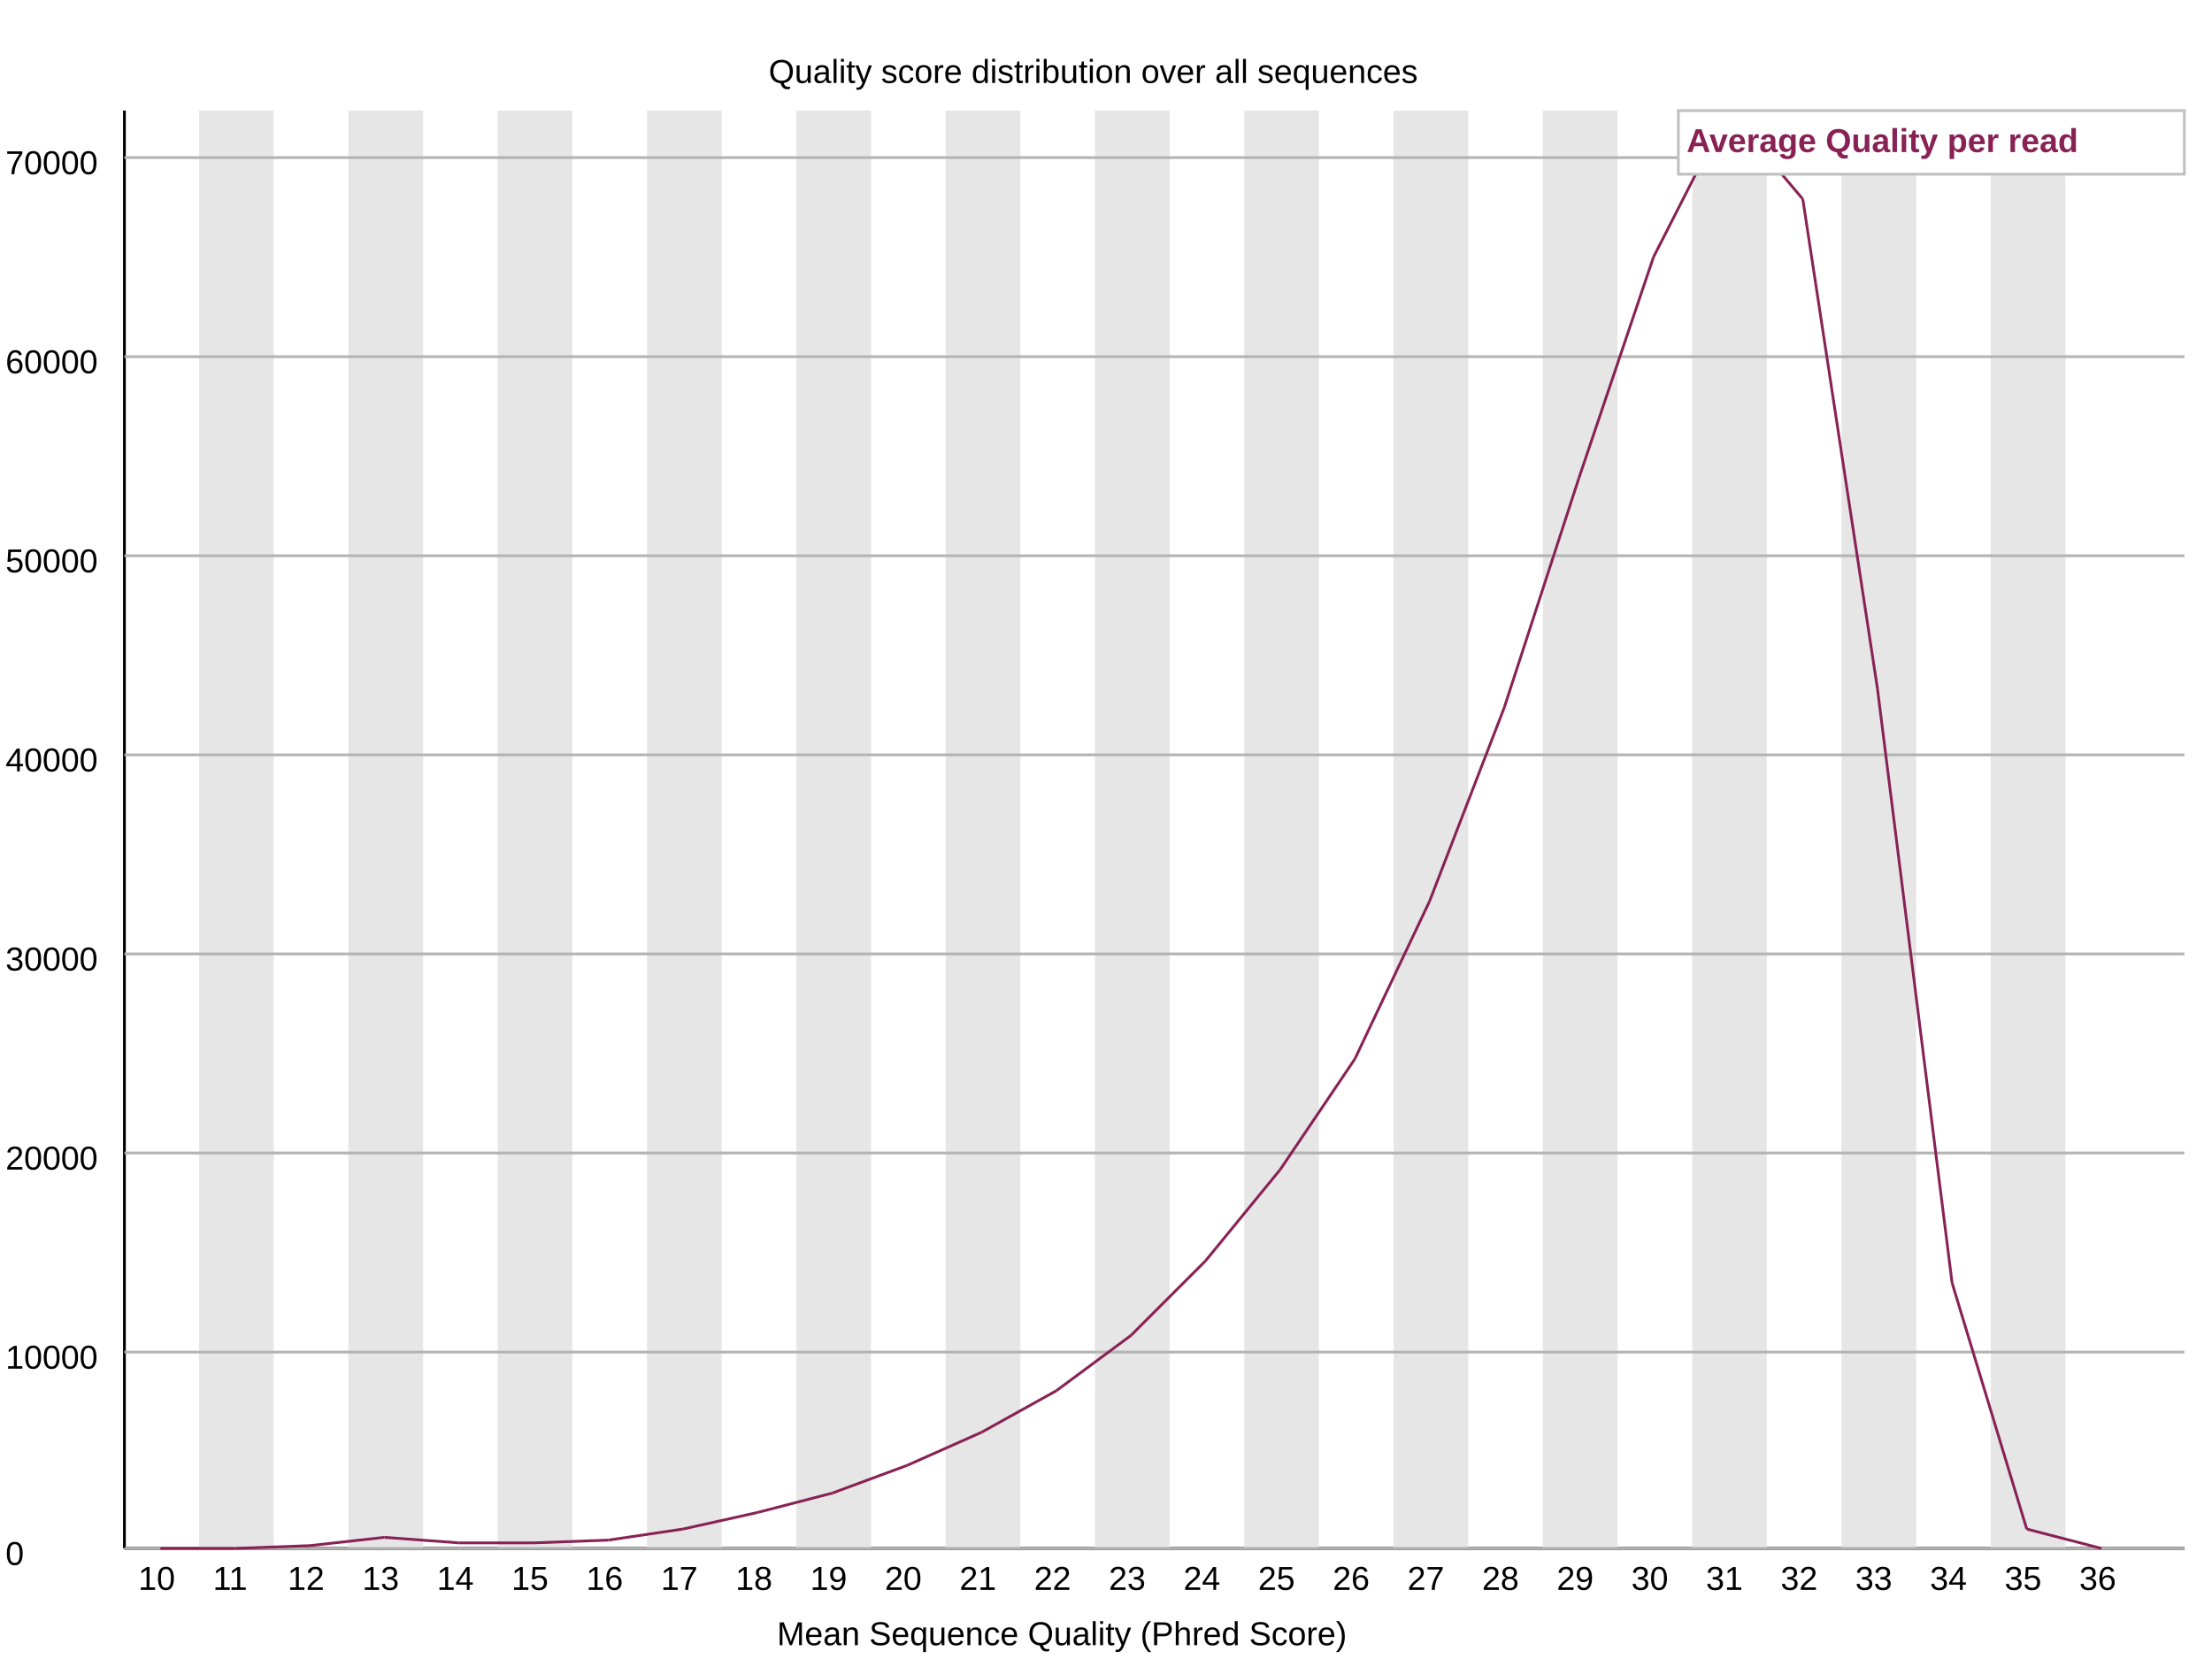
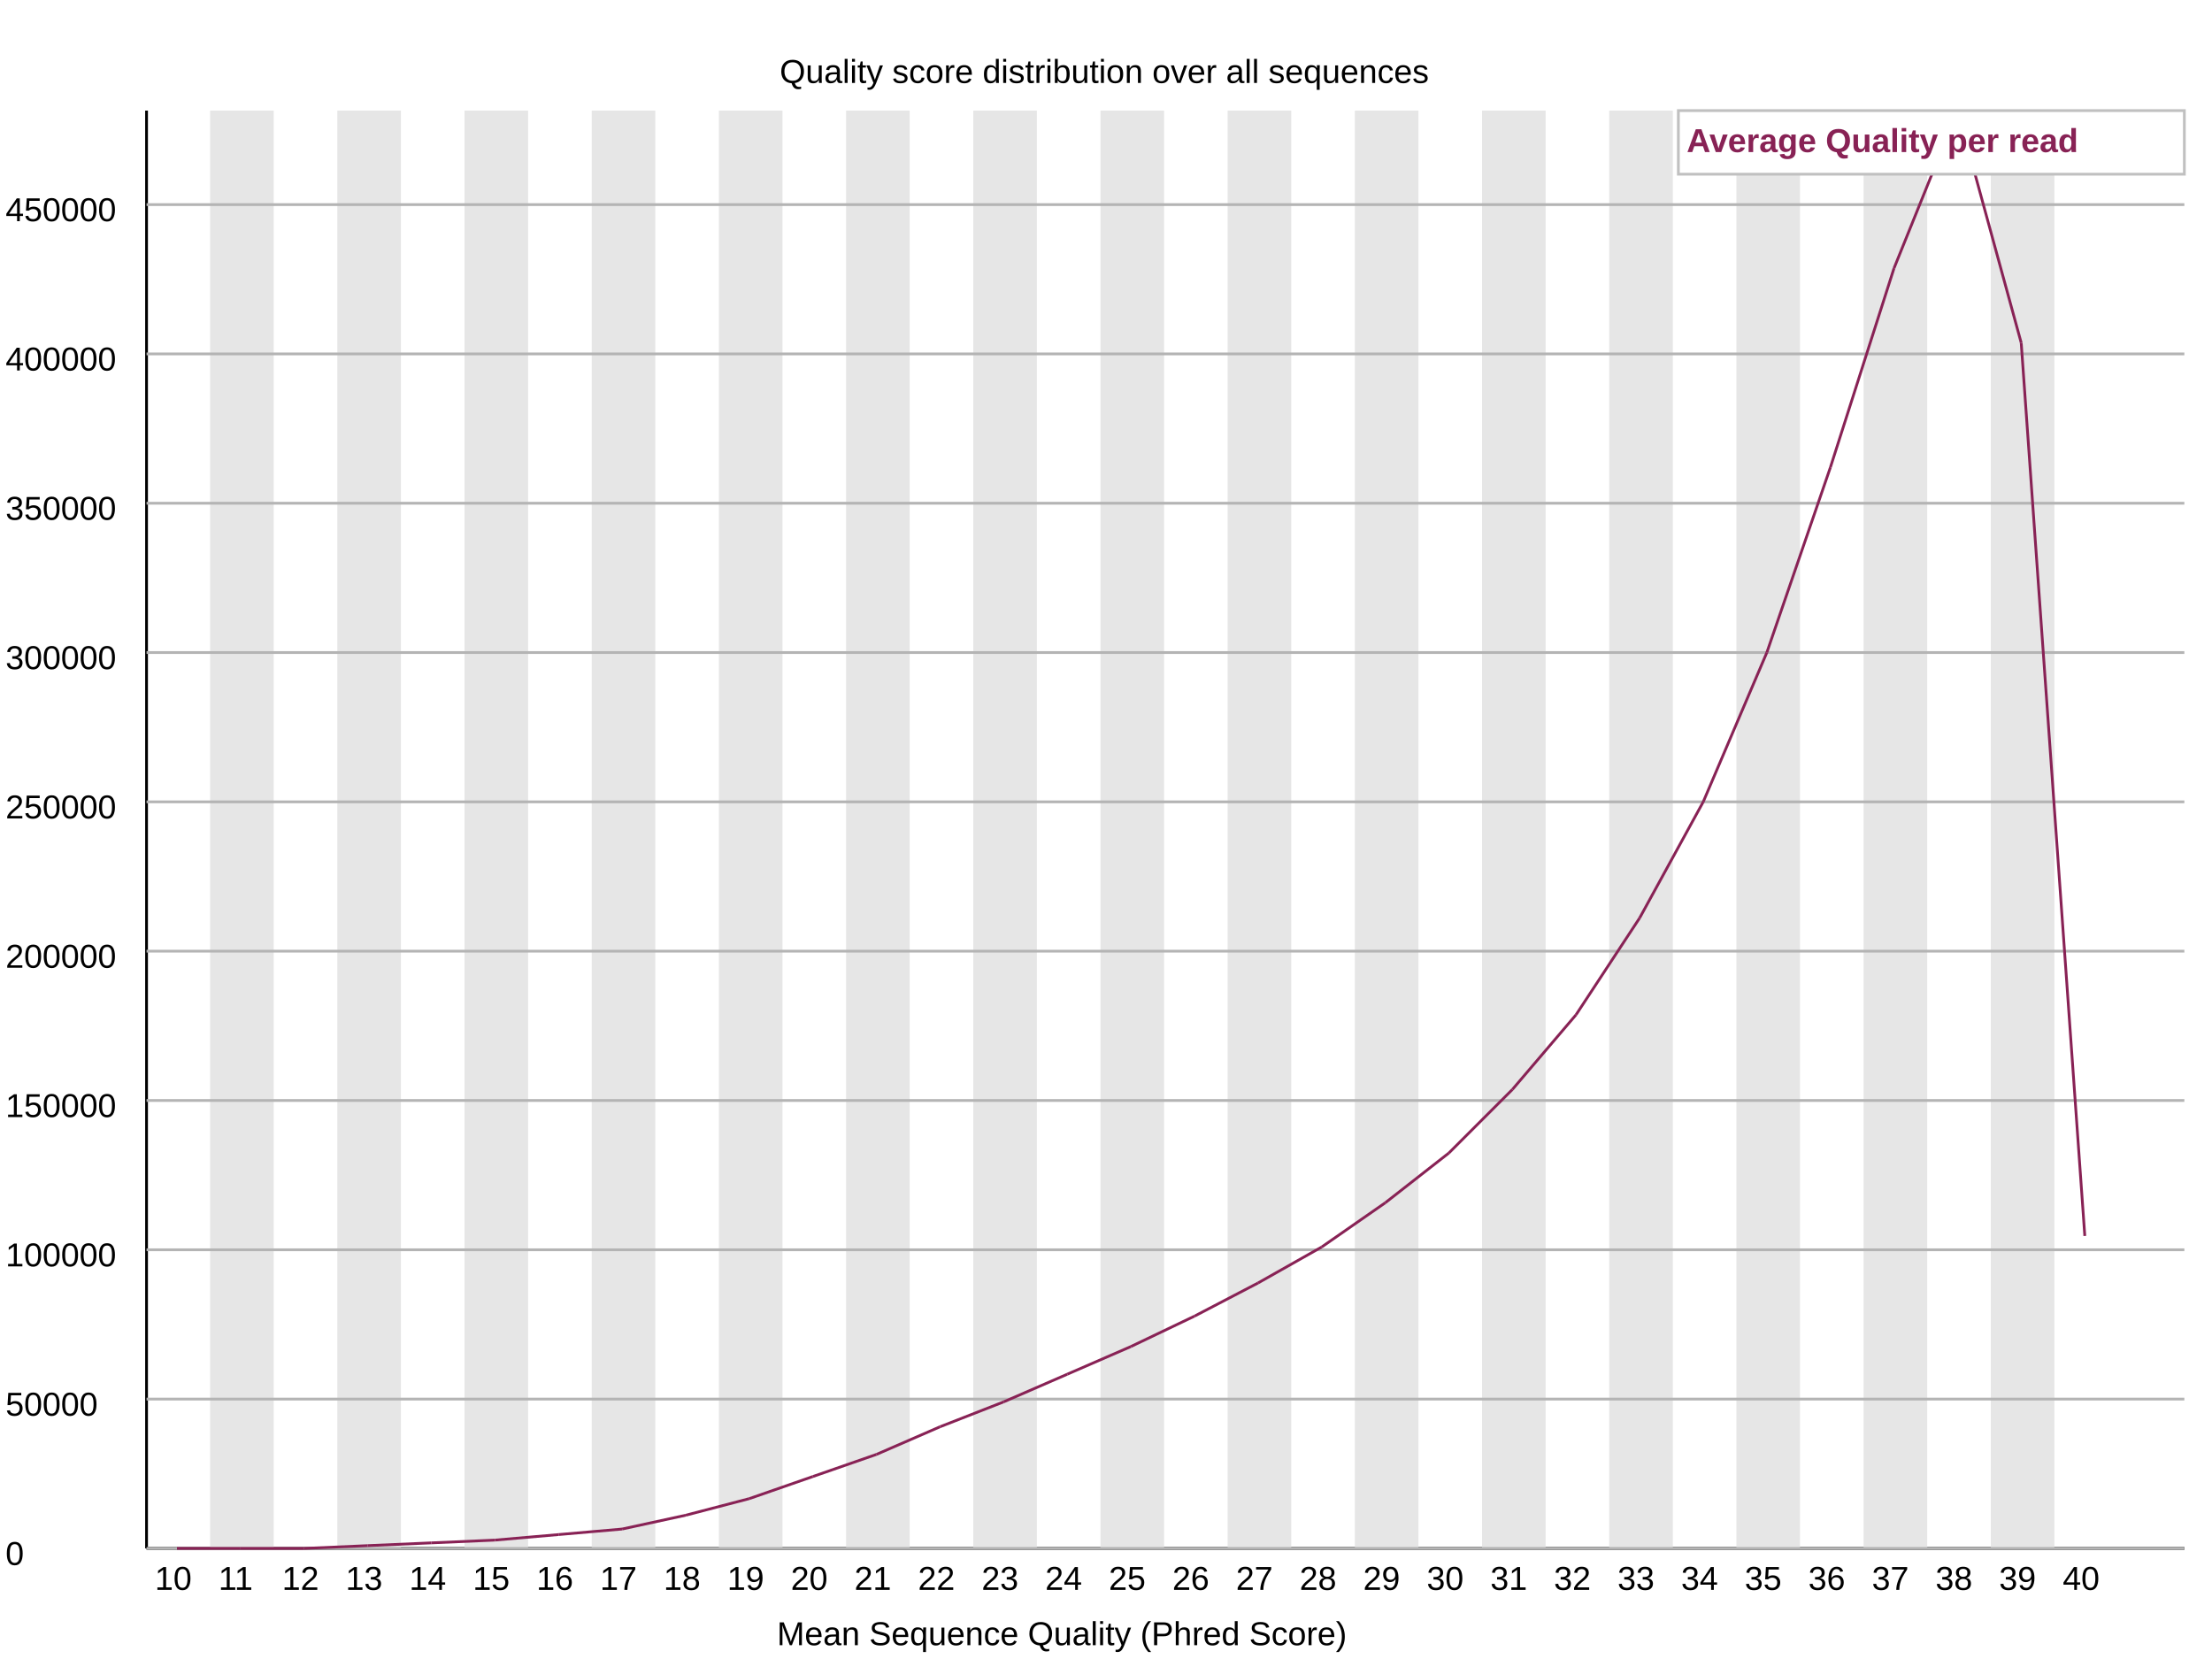
<svg xmlns="http://www.w3.org/2000/svg" width="800" height="600" version="1.1">
  <rect width="800" height="600" x="0" y="0" style="fill:rgb(238,238,238);stroke:none" />
  <rect width="800" height="600" x="0" y="0" style="fill:rgb(255,255,255);stroke:none" />
  <text x="2" y="566" fill="rgb(0,0,0)" font-family="Arial" font-size="12">0</text>
-   <text x="2" y="495" fill="rgb(0,0,0)" font-family="Arial" font-size="12">10000</text>
-   <text x="2" y="423" fill="rgb(0,0,0)" font-family="Arial" font-size="12">20000</text>
-   <text x="2" y="351" fill="rgb(0,0,0)" font-family="Arial" font-size="12">30000</text>
-   <text x="2" y="279" fill="rgb(0,0,0)" font-family="Arial" font-size="12">40000</text>
-   <text x="2" y="207" fill="rgb(0,0,0)" font-family="Arial" font-size="12">50000</text>
-   <text x="2" y="135" fill="rgb(0,0,0)" font-family="Arial" font-size="12">60000</text>
-   <text x="2" y="63" fill="rgb(0,0,0)" font-family="Arial" font-size="12">70000</text>
-   <text x="278" y="30" fill="rgb(0,0,0)" font-family="Arial" font-size="12">Quality score distribution over all sequences</text>
-   <line x1="45" y1="560" x2="790" y2="560" stroke="rgb(0,0,0)" stroke-width="1" />
-   <line x1="45" y1="560" x2="45" y2="40" stroke="rgb(0,0,0)" stroke-width="1" />
+   <text x="2" y="512" fill="rgb(0,0,0)" font-family="Arial" font-size="12">50000</text>
+   <text x="2" y="458" fill="rgb(0,0,0)" font-family="Arial" font-size="12">100000</text>
+   <text x="2" y="404" fill="rgb(0,0,0)" font-family="Arial" font-size="12">150000</text>
+   <text x="2" y="350" fill="rgb(0,0,0)" font-family="Arial" font-size="12">200000</text>
+   <text x="2" y="296" fill="rgb(0,0,0)" font-family="Arial" font-size="12">250000</text>
+   <text x="2" y="242" fill="rgb(0,0,0)" font-family="Arial" font-size="12">300000</text>
+   <text x="2" y="188" fill="rgb(0,0,0)" font-family="Arial" font-size="12">350000</text>
+   <text x="2" y="134" fill="rgb(0,0,0)" font-family="Arial" font-size="12">400000</text>
+   <text x="2" y="80" fill="rgb(0,0,0)" font-family="Arial" font-size="12">450000</text>
+   <text x="282" y="30" fill="rgb(0,0,0)" font-family="Arial" font-size="12">Quality score distribution over all sequences</text>
+   <line x1="53" y1="560" x2="790" y2="560" stroke="rgb(0,0,0)" stroke-width="1" />
+   <line x1="53" y1="560" x2="53" y2="40" stroke="rgb(0,0,0)" stroke-width="1" />
  <text x="281" y="595" fill="rgb(0,0,0)" font-family="Arial" font-size="12">Mean Sequence Quality (Phred Score)</text>
-   <text x="50" y="575" fill="rgb(0,0,0)" font-family="Arial" font-size="12">10</text>
-   <rect width="27" height="520" x="72" y="40" style="fill:rgb(230,230,230);stroke:none" />
-   <text x="77" y="575" fill="rgb(0,0,0)" font-family="Arial" font-size="12">11</text>
-   <text x="104" y="575" fill="rgb(0,0,0)" font-family="Arial" font-size="12">12</text>
-   <rect width="27" height="520" x="126" y="40" style="fill:rgb(230,230,230);stroke:none" />
-   <text x="131" y="575" fill="rgb(0,0,0)" font-family="Arial" font-size="12">13</text>
-   <text x="158" y="575" fill="rgb(0,0,0)" font-family="Arial" font-size="12">14</text>
-   <rect width="27" height="520" x="180" y="40" style="fill:rgb(230,230,230);stroke:none" />
-   <text x="185" y="575" fill="rgb(0,0,0)" font-family="Arial" font-size="12">15</text>
-   <text x="212" y="575" fill="rgb(0,0,0)" font-family="Arial" font-size="12">16</text>
-   <rect width="27" height="520" x="234" y="40" style="fill:rgb(230,230,230);stroke:none" />
-   <text x="239" y="575" fill="rgb(0,0,0)" font-family="Arial" font-size="12">17</text>
-   <text x="266" y="575" fill="rgb(0,0,0)" font-family="Arial" font-size="12">18</text>
-   <rect width="27" height="520" x="288" y="40" style="fill:rgb(230,230,230);stroke:none" />
-   <text x="293" y="575" fill="rgb(0,0,0)" font-family="Arial" font-size="12">19</text>
-   <text x="320" y="575" fill="rgb(0,0,0)" font-family="Arial" font-size="12">20</text>
-   <rect width="27" height="520" x="342" y="40" style="fill:rgb(230,230,230);stroke:none" />
-   <text x="347" y="575" fill="rgb(0,0,0)" font-family="Arial" font-size="12">21</text>
-   <text x="374" y="575" fill="rgb(0,0,0)" font-family="Arial" font-size="12">22</text>
-   <rect width="27" height="520" x="396" y="40" style="fill:rgb(230,230,230);stroke:none" />
-   <text x="401" y="575" fill="rgb(0,0,0)" font-family="Arial" font-size="12">23</text>
-   <text x="428" y="575" fill="rgb(0,0,0)" font-family="Arial" font-size="12">24</text>
-   <rect width="27" height="520" x="450" y="40" style="fill:rgb(230,230,230);stroke:none" />
-   <text x="455" y="575" fill="rgb(0,0,0)" font-family="Arial" font-size="12">25</text>
-   <text x="482" y="575" fill="rgb(0,0,0)" font-family="Arial" font-size="12">26</text>
-   <rect width="27" height="520" x="504" y="40" style="fill:rgb(230,230,230);stroke:none" />
-   <text x="509" y="575" fill="rgb(0,0,0)" font-family="Arial" font-size="12">27</text>
-   <text x="536" y="575" fill="rgb(0,0,0)" font-family="Arial" font-size="12">28</text>
-   <rect width="27" height="520" x="558" y="40" style="fill:rgb(230,230,230);stroke:none" />
-   <text x="563" y="575" fill="rgb(0,0,0)" font-family="Arial" font-size="12">29</text>
-   <text x="590" y="575" fill="rgb(0,0,0)" font-family="Arial" font-size="12">30</text>
-   <rect width="27" height="520" x="612" y="40" style="fill:rgb(230,230,230);stroke:none" />
-   <text x="617" y="575" fill="rgb(0,0,0)" font-family="Arial" font-size="12">31</text>
-   <text x="644" y="575" fill="rgb(0,0,0)" font-family="Arial" font-size="12">32</text>
-   <rect width="27" height="520" x="666" y="40" style="fill:rgb(230,230,230);stroke:none" />
-   <text x="671" y="575" fill="rgb(0,0,0)" font-family="Arial" font-size="12">33</text>
-   <text x="698" y="575" fill="rgb(0,0,0)" font-family="Arial" font-size="12">34</text>
-   <rect width="27" height="520" x="720" y="40" style="fill:rgb(230,230,230);stroke:none" />
-   <text x="725" y="575" fill="rgb(0,0,0)" font-family="Arial" font-size="12">35</text>
-   <text x="752" y="575" fill="rgb(0,0,0)" font-family="Arial" font-size="12">36</text>
-   <line x1="45" y1="560" x2="790" y2="560" stroke="rgb(180,180,180)" stroke-width="1" />
-   <line x1="45" y1="489" x2="790" y2="489" stroke="rgb(180,180,180)" stroke-width="1" />
-   <line x1="45" y1="417" x2="790" y2="417" stroke="rgb(180,180,180)" stroke-width="1" />
-   <line x1="45" y1="345" x2="790" y2="345" stroke="rgb(180,180,180)" stroke-width="1" />
-   <line x1="45" y1="273" x2="790" y2="273" stroke="rgb(180,180,180)" stroke-width="1" />
-   <line x1="45" y1="201" x2="790" y2="201" stroke="rgb(180,180,180)" stroke-width="1" />
-   <line x1="45" y1="129" x2="790" y2="129" stroke="rgb(180,180,180)" stroke-width="1" />
-   <line x1="45" y1="57" x2="790" y2="57" stroke="rgb(180,180,180)" stroke-width="1" />
-   <line x1="58" y1="560" x2="85" y2="560" stroke="rgb(136,34,85)" stroke-width="1" />
-   <line x1="85" y1="560" x2="112" y2="559" stroke="rgb(136,34,85)" stroke-width="1" />
-   <line x1="112" y1="559" x2="139" y2="556" stroke="rgb(136,34,85)" stroke-width="1" />
-   <line x1="139" y1="556" x2="166" y2="558" stroke="rgb(136,34,85)" stroke-width="1" />
-   <line x1="166" y1="558" x2="193" y2="558" stroke="rgb(136,34,85)" stroke-width="1" />
-   <line x1="193" y1="558" x2="220" y2="557" stroke="rgb(136,34,85)" stroke-width="1" />
-   <line x1="220" y1="557" x2="247" y2="553" stroke="rgb(136,34,85)" stroke-width="1" />
-   <line x1="247" y1="553" x2="274" y2="547" stroke="rgb(136,34,85)" stroke-width="1" />
-   <line x1="274" y1="547" x2="301" y2="540" stroke="rgb(136,34,85)" stroke-width="1" />
-   <line x1="301" y1="540" x2="328" y2="530" stroke="rgb(136,34,85)" stroke-width="1" />
-   <line x1="328" y1="530" x2="355" y2="518" stroke="rgb(136,34,85)" stroke-width="1" />
-   <line x1="355" y1="518" x2="382" y2="503" stroke="rgb(136,34,85)" stroke-width="1" />
-   <line x1="382" y1="503" x2="409" y2="483" stroke="rgb(136,34,85)" stroke-width="1" />
-   <line x1="409" y1="483" x2="436" y2="456" stroke="rgb(136,34,85)" stroke-width="1" />
-   <line x1="436" y1="456" x2="463" y2="423" stroke="rgb(136,34,85)" stroke-width="1" />
-   <line x1="463" y1="423" x2="490" y2="383" stroke="rgb(136,34,85)" stroke-width="1" />
-   <line x1="490" y1="383" x2="517" y2="326" stroke="rgb(136,34,85)" stroke-width="1" />
-   <line x1="517" y1="326" x2="544" y2="256" stroke="rgb(136,34,85)" stroke-width="1" />
-   <line x1="544" y1="256" x2="571" y2="173" stroke="rgb(136,34,85)" stroke-width="1" />
-   <line x1="571" y1="173" x2="598" y2="93" stroke="rgb(136,34,85)" stroke-width="1" />
-   <line x1="598" y1="93" x2="625" y2="40" stroke="rgb(136,34,85)" stroke-width="1" />
-   <line x1="625" y1="40" x2="652" y2="72" stroke="rgb(136,34,85)" stroke-width="1" />
-   <line x1="652" y1="72" x2="679" y2="249" stroke="rgb(136,34,85)" stroke-width="1" />
-   <line x1="679" y1="249" x2="706" y2="464" stroke="rgb(136,34,85)" stroke-width="1" />
-   <line x1="706" y1="464" x2="733" y2="553" stroke="rgb(136,34,85)" stroke-width="1" />
-   <line x1="733" y1="553" x2="760" y2="560" stroke="rgb(136,34,85)" stroke-width="1" />
+   <text x="56" y="575" fill="rgb(0,0,0)" font-family="Arial" font-size="12">10</text>
+   <rect width="23" height="520" x="76" y="40" style="fill:rgb(230,230,230);stroke:none" />
+   <text x="79" y="575" fill="rgb(0,0,0)" font-family="Arial" font-size="12">11</text>
+   <text x="102" y="575" fill="rgb(0,0,0)" font-family="Arial" font-size="12">12</text>
+   <rect width="23" height="520" x="122" y="40" style="fill:rgb(230,230,230);stroke:none" />
+   <text x="125" y="575" fill="rgb(0,0,0)" font-family="Arial" font-size="12">13</text>
+   <text x="148" y="575" fill="rgb(0,0,0)" font-family="Arial" font-size="12">14</text>
+   <rect width="23" height="520" x="168" y="40" style="fill:rgb(230,230,230);stroke:none" />
+   <text x="171" y="575" fill="rgb(0,0,0)" font-family="Arial" font-size="12">15</text>
+   <text x="194" y="575" fill="rgb(0,0,0)" font-family="Arial" font-size="12">16</text>
+   <rect width="23" height="520" x="214" y="40" style="fill:rgb(230,230,230);stroke:none" />
+   <text x="217" y="575" fill="rgb(0,0,0)" font-family="Arial" font-size="12">17</text>
+   <text x="240" y="575" fill="rgb(0,0,0)" font-family="Arial" font-size="12">18</text>
+   <rect width="23" height="520" x="260" y="40" style="fill:rgb(230,230,230);stroke:none" />
+   <text x="263" y="575" fill="rgb(0,0,0)" font-family="Arial" font-size="12">19</text>
+   <text x="286" y="575" fill="rgb(0,0,0)" font-family="Arial" font-size="12">20</text>
+   <rect width="23" height="520" x="306" y="40" style="fill:rgb(230,230,230);stroke:none" />
+   <text x="309" y="575" fill="rgb(0,0,0)" font-family="Arial" font-size="12">21</text>
+   <text x="332" y="575" fill="rgb(0,0,0)" font-family="Arial" font-size="12">22</text>
+   <rect width="23" height="520" x="352" y="40" style="fill:rgb(230,230,230);stroke:none" />
+   <text x="355" y="575" fill="rgb(0,0,0)" font-family="Arial" font-size="12">23</text>
+   <text x="378" y="575" fill="rgb(0,0,0)" font-family="Arial" font-size="12">24</text>
+   <rect width="23" height="520" x="398" y="40" style="fill:rgb(230,230,230);stroke:none" />
+   <text x="401" y="575" fill="rgb(0,0,0)" font-family="Arial" font-size="12">25</text>
+   <text x="424" y="575" fill="rgb(0,0,0)" font-family="Arial" font-size="12">26</text>
+   <rect width="23" height="520" x="444" y="40" style="fill:rgb(230,230,230);stroke:none" />
+   <text x="447" y="575" fill="rgb(0,0,0)" font-family="Arial" font-size="12">27</text>
+   <text x="470" y="575" fill="rgb(0,0,0)" font-family="Arial" font-size="12">28</text>
+   <rect width="23" height="520" x="490" y="40" style="fill:rgb(230,230,230);stroke:none" />
+   <text x="493" y="575" fill="rgb(0,0,0)" font-family="Arial" font-size="12">29</text>
+   <text x="516" y="575" fill="rgb(0,0,0)" font-family="Arial" font-size="12">30</text>
+   <rect width="23" height="520" x="536" y="40" style="fill:rgb(230,230,230);stroke:none" />
+   <text x="539" y="575" fill="rgb(0,0,0)" font-family="Arial" font-size="12">31</text>
+   <text x="562" y="575" fill="rgb(0,0,0)" font-family="Arial" font-size="12">32</text>
+   <rect width="23" height="520" x="582" y="40" style="fill:rgb(230,230,230);stroke:none" />
+   <text x="585" y="575" fill="rgb(0,0,0)" font-family="Arial" font-size="12">33</text>
+   <text x="608" y="575" fill="rgb(0,0,0)" font-family="Arial" font-size="12">34</text>
+   <rect width="23" height="520" x="628" y="40" style="fill:rgb(230,230,230);stroke:none" />
+   <text x="631" y="575" fill="rgb(0,0,0)" font-family="Arial" font-size="12">35</text>
+   <text x="654" y="575" fill="rgb(0,0,0)" font-family="Arial" font-size="12">36</text>
+   <rect width="23" height="520" x="674" y="40" style="fill:rgb(230,230,230);stroke:none" />
+   <text x="677" y="575" fill="rgb(0,0,0)" font-family="Arial" font-size="12">37</text>
+   <text x="700" y="575" fill="rgb(0,0,0)" font-family="Arial" font-size="12">38</text>
+   <rect width="23" height="520" x="720" y="40" style="fill:rgb(230,230,230);stroke:none" />
+   <text x="723" y="575" fill="rgb(0,0,0)" font-family="Arial" font-size="12">39</text>
+   <text x="746" y="575" fill="rgb(0,0,0)" font-family="Arial" font-size="12">40</text>
+   <line x1="53" y1="560" x2="790" y2="560" stroke="rgb(180,180,180)" stroke-width="1" />
+   <line x1="53" y1="506" x2="790" y2="506" stroke="rgb(180,180,180)" stroke-width="1" />
+   <line x1="53" y1="452" x2="790" y2="452" stroke="rgb(180,180,180)" stroke-width="1" />
+   <line x1="53" y1="398" x2="790" y2="398" stroke="rgb(180,180,180)" stroke-width="1" />
+   <line x1="53" y1="344" x2="790" y2="344" stroke="rgb(180,180,180)" stroke-width="1" />
+   <line x1="53" y1="290" x2="790" y2="290" stroke="rgb(180,180,180)" stroke-width="1" />
+   <line x1="53" y1="236" x2="790" y2="236" stroke="rgb(180,180,180)" stroke-width="1" />
+   <line x1="53" y1="182" x2="790" y2="182" stroke="rgb(180,180,180)" stroke-width="1" />
+   <line x1="53" y1="128" x2="790" y2="128" stroke="rgb(180,180,180)" stroke-width="1" />
+   <line x1="53" y1="74" x2="790" y2="74" stroke="rgb(180,180,180)" stroke-width="1" />
+   <line x1="64" y1="560" x2="87" y2="560" stroke="rgb(136,34,85)" stroke-width="1" />
+   <line x1="87" y1="560" x2="110" y2="560" stroke="rgb(136,34,85)" stroke-width="1" />
+   <line x1="110" y1="560" x2="133" y2="559" stroke="rgb(136,34,85)" stroke-width="1" />
+   <line x1="133" y1="559" x2="156" y2="558" stroke="rgb(136,34,85)" stroke-width="1" />
+   <line x1="156" y1="558" x2="179" y2="557" stroke="rgb(136,34,85)" stroke-width="1" />
+   <line x1="179" y1="557" x2="202" y2="555" stroke="rgb(136,34,85)" stroke-width="1" />
+   <line x1="202" y1="555" x2="225" y2="553" stroke="rgb(136,34,85)" stroke-width="1" />
+   <line x1="225" y1="553" x2="248" y2="548" stroke="rgb(136,34,85)" stroke-width="1" />
+   <line x1="248" y1="548" x2="271" y2="542" stroke="rgb(136,34,85)" stroke-width="1" />
+   <line x1="271" y1="542" x2="294" y2="534" stroke="rgb(136,34,85)" stroke-width="1" />
+   <line x1="294" y1="534" x2="317" y2="526" stroke="rgb(136,34,85)" stroke-width="1" />
+   <line x1="317" y1="526" x2="340" y2="516" stroke="rgb(136,34,85)" stroke-width="1" />
+   <line x1="340" y1="516" x2="363" y2="507" stroke="rgb(136,34,85)" stroke-width="1" />
+   <line x1="363" y1="507" x2="386" y2="497" stroke="rgb(136,34,85)" stroke-width="1" />
+   <line x1="386" y1="497" x2="409" y2="487" stroke="rgb(136,34,85)" stroke-width="1" />
+   <line x1="409" y1="487" x2="432" y2="476" stroke="rgb(136,34,85)" stroke-width="1" />
+   <line x1="432" y1="476" x2="455" y2="464" stroke="rgb(136,34,85)" stroke-width="1" />
+   <line x1="455" y1="464" x2="478" y2="451" stroke="rgb(136,34,85)" stroke-width="1" />
+   <line x1="478" y1="451" x2="501" y2="435" stroke="rgb(136,34,85)" stroke-width="1" />
+   <line x1="501" y1="435" x2="524" y2="417" stroke="rgb(136,34,85)" stroke-width="1" />
+   <line x1="524" y1="417" x2="547" y2="394" stroke="rgb(136,34,85)" stroke-width="1" />
+   <line x1="547" y1="394" x2="570" y2="367" stroke="rgb(136,34,85)" stroke-width="1" />
+   <line x1="570" y1="367" x2="593" y2="332" stroke="rgb(136,34,85)" stroke-width="1" />
+   <line x1="593" y1="332" x2="616" y2="290" stroke="rgb(136,34,85)" stroke-width="1" />
+   <line x1="616" y1="290" x2="639" y2="236" stroke="rgb(136,34,85)" stroke-width="1" />
+   <line x1="639" y1="236" x2="662" y2="169" stroke="rgb(136,34,85)" stroke-width="1" />
+   <line x1="662" y1="169" x2="685" y2="97" stroke="rgb(136,34,85)" stroke-width="1" />
+   <line x1="685" y1="97" x2="708" y2="40" stroke="rgb(136,34,85)" stroke-width="1" />
+   <line x1="708" y1="40" x2="731" y2="124" stroke="rgb(136,34,85)" stroke-width="1" />
+   <line x1="731" y1="124" x2="754" y2="447" stroke="rgb(136,34,85)" stroke-width="1" />
  <rect width="183" height="23" x="607" y="40" style="fill:rgb(255,255,255);stroke:none" />
  <rect width="183" height="23" x="607" y="40" rx="0" ry="0" style="fill:none;stroke-width:1;stroke:rgb(192,192,192)" />
  <text x="610" y="55" fill="rgb(136,34,85)" font-family="Arial" font-size="12" font-weight="bold">Average Quality per read</text>
</svg>
